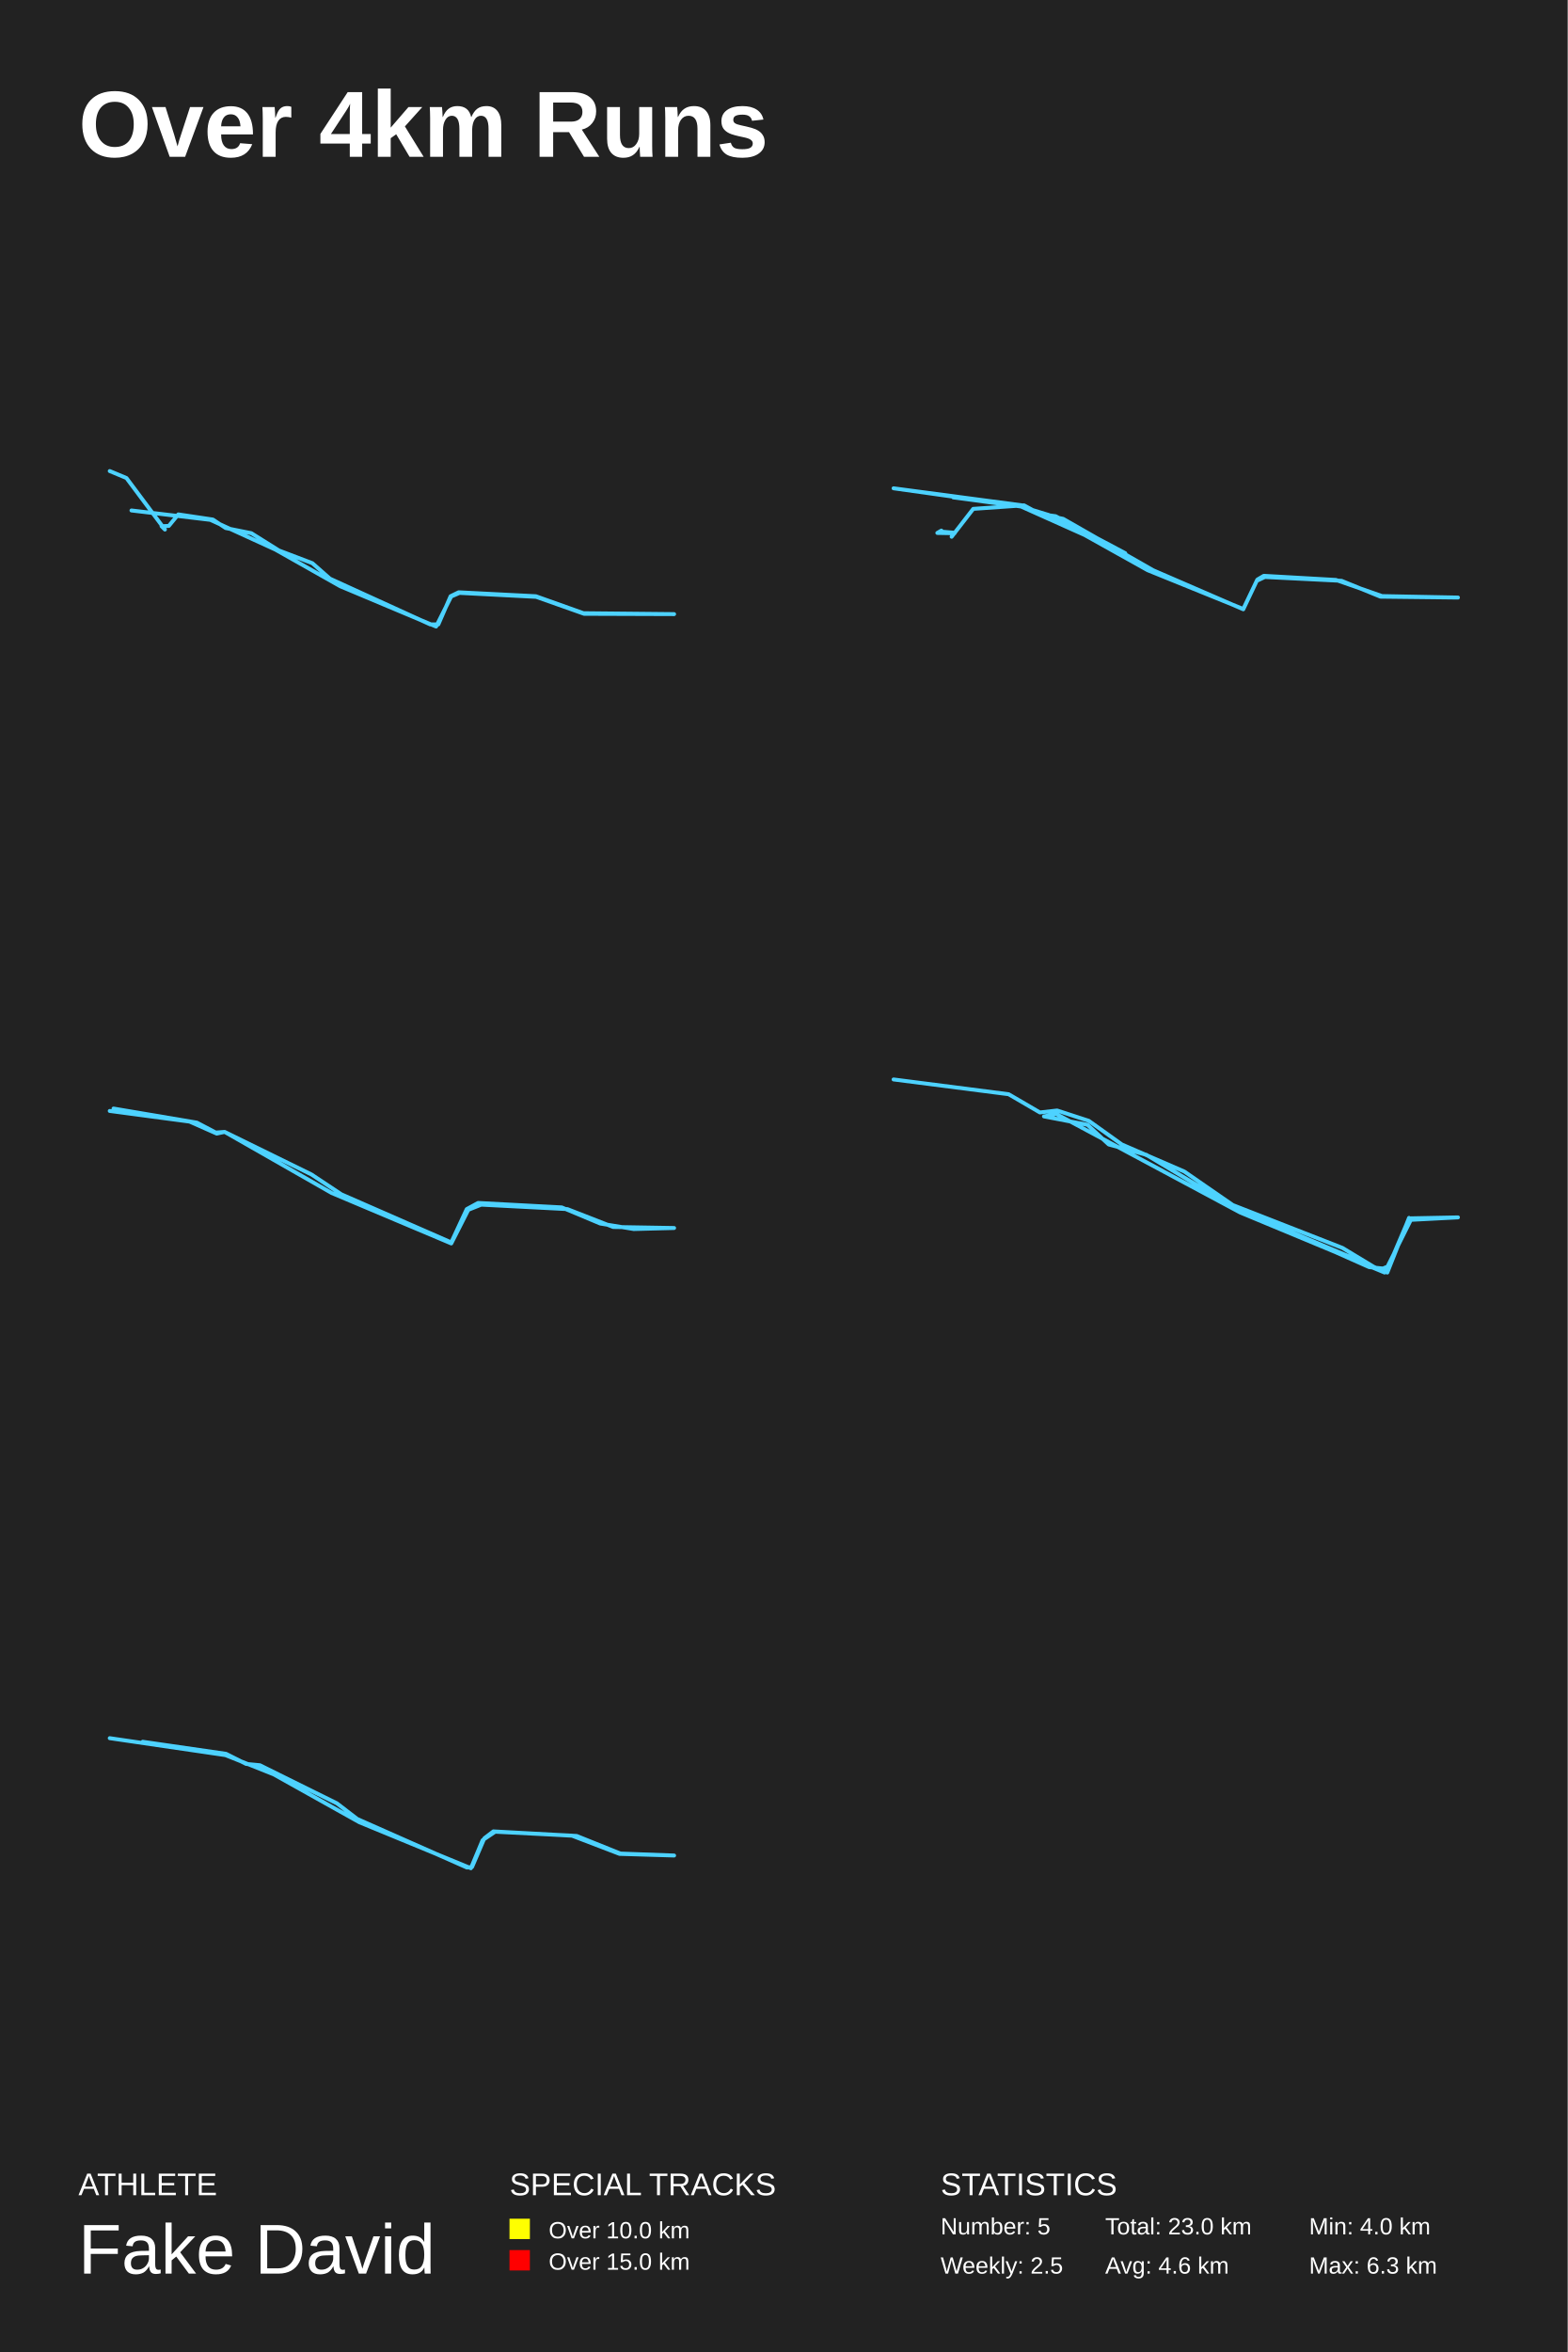
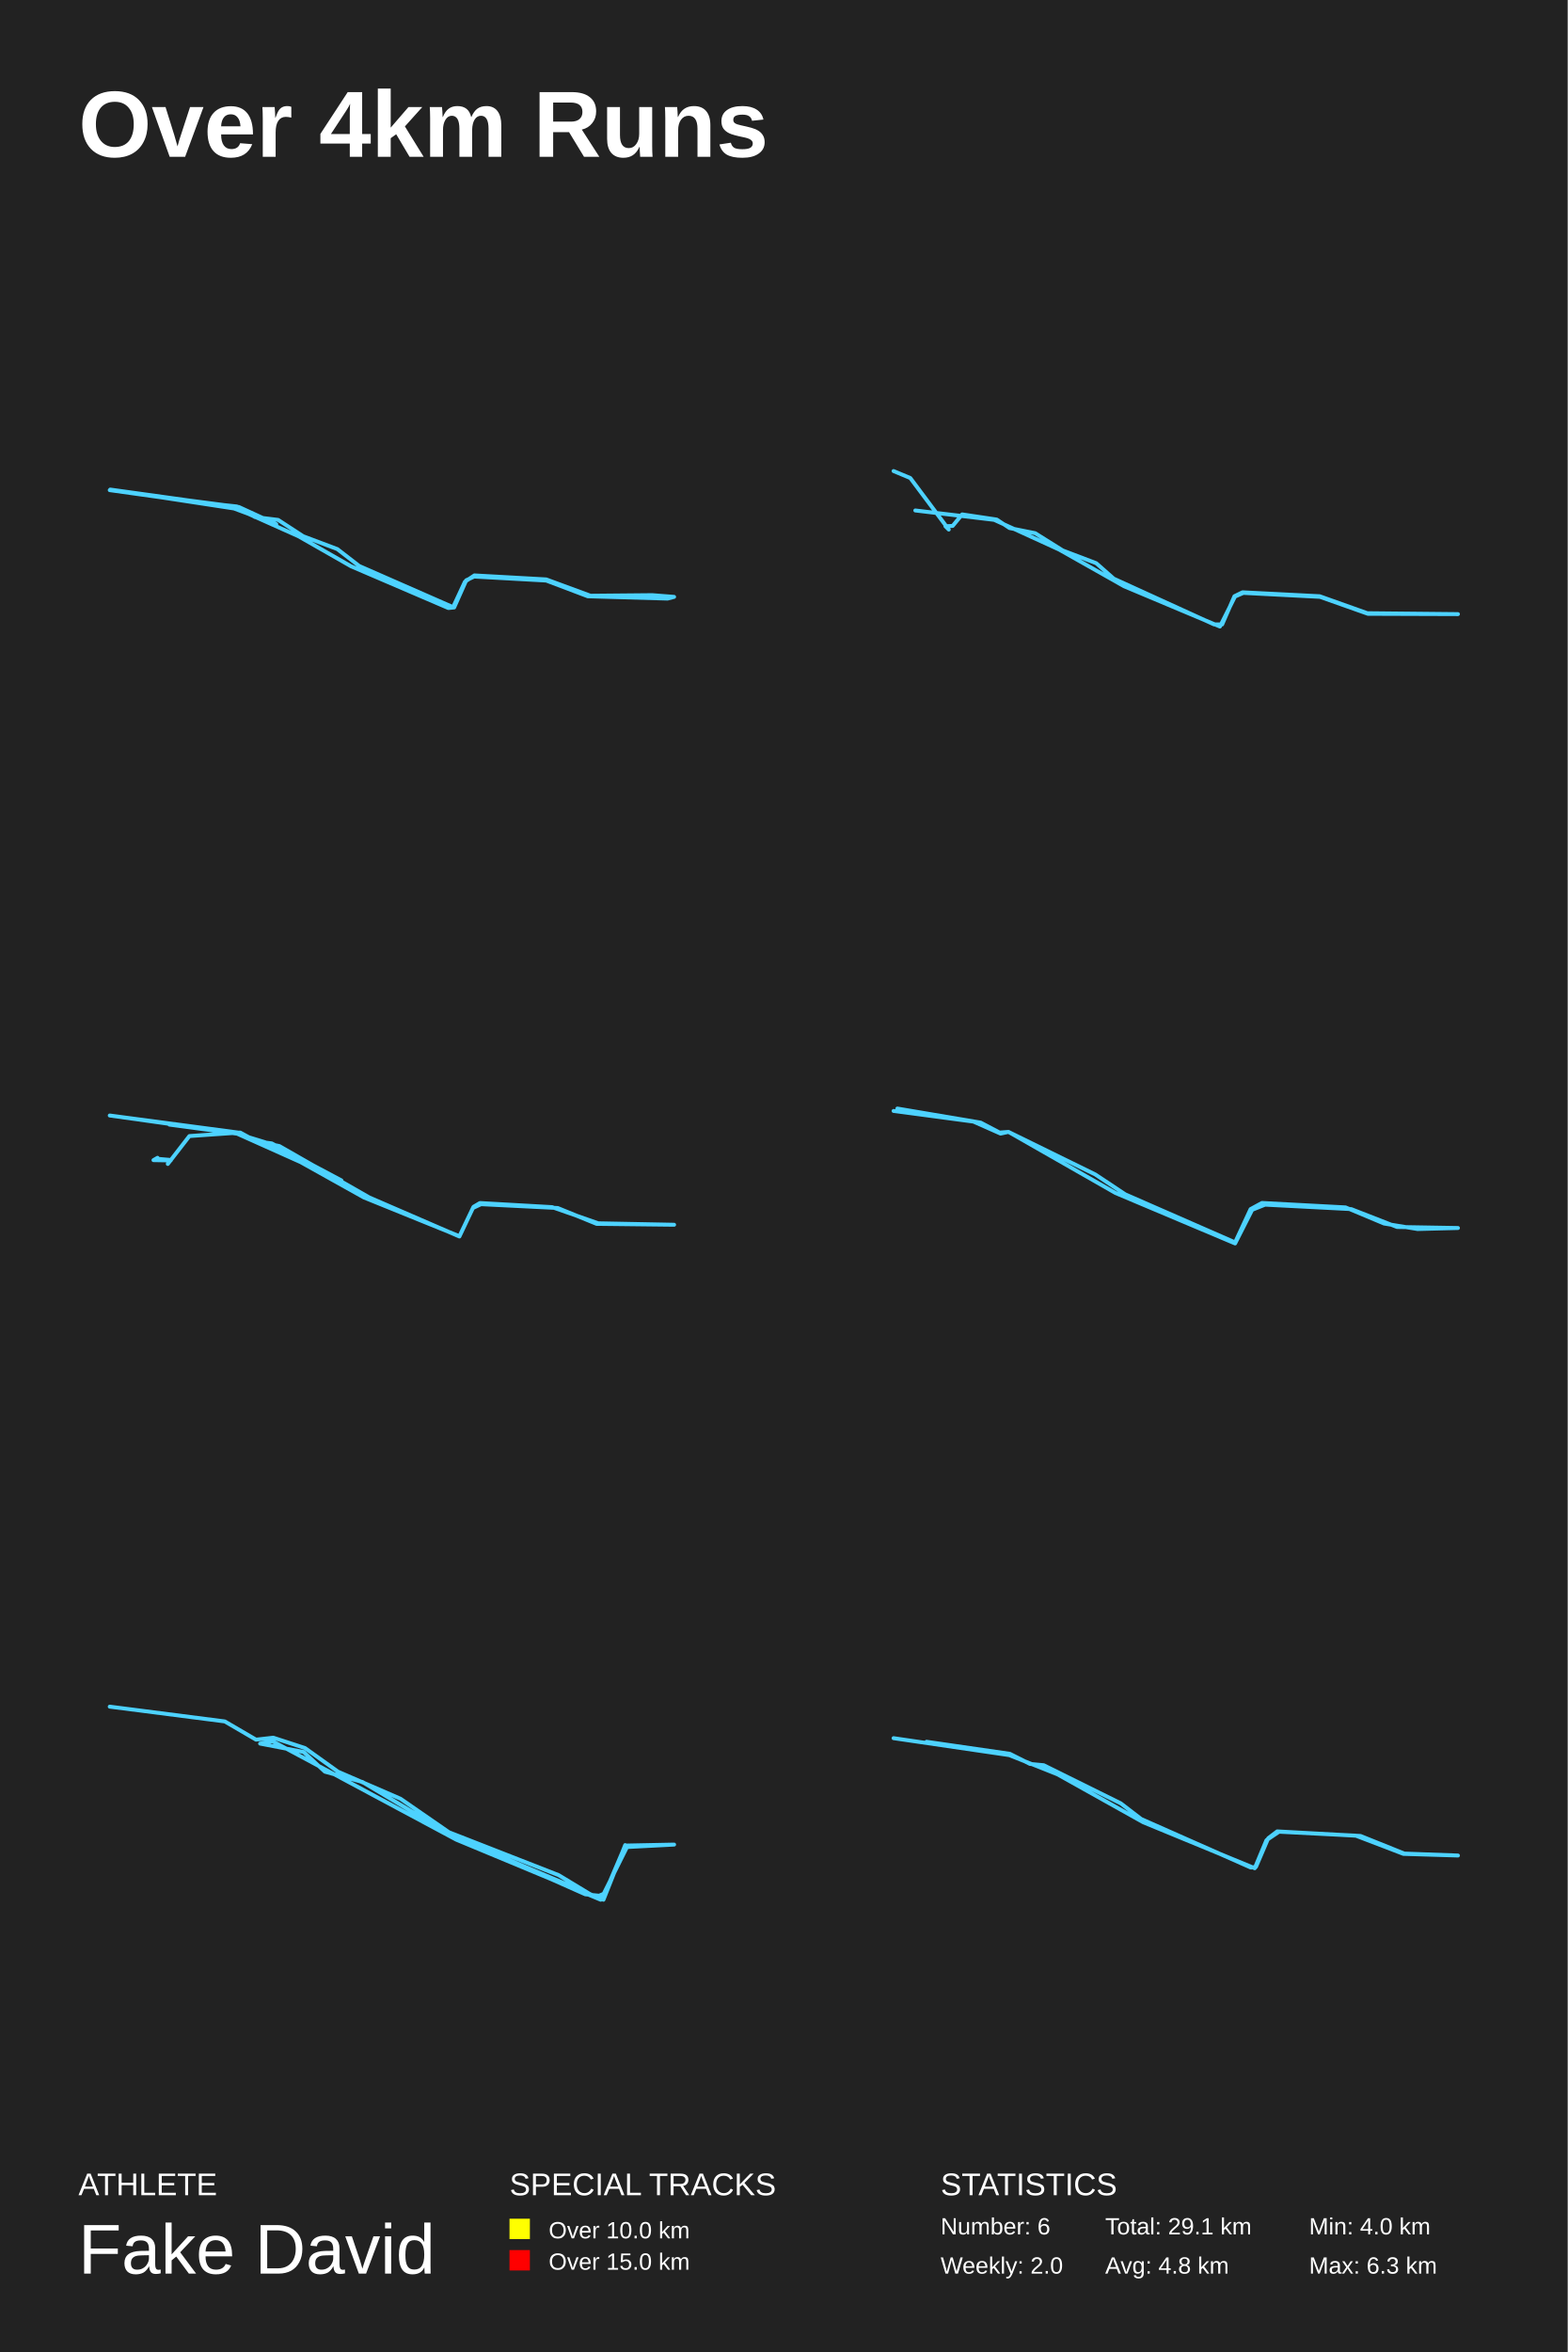
<svg xmlns="http://www.w3.org/2000/svg" baseProfile="full" height="300mm" version="1.1" viewBox="0,0,200,300" width="200mm">
  <defs />
  <rect fill="#222222" height="300" width="200" x="0" y="0" />
  <text fill="#FFFFFF" style="font-size:12px; font-family:Arial; font-weight:bold;" x="10" y="20">Over 4km Runs</text>
  <text fill="#FFFFFF" style="font-size:4px; font-family:Arial" x="10" y="280">ATHLETE</text>
  <text fill="#FFFFFF" style="font-size:9px; font-family:Arial" x="10" y="290">Fake David</text>
  <text fill="#FFFFFF" style="font-size:4px; font-family:Arial" x="65" y="280">SPECIAL TRACKS</text>
  <rect fill="yellow" height="2.6" width="2.6" x="65" y="283" />
  <text fill="#FFFFFF" style="font-size:3px; font-family:Arial" x="70" y="285.5">Over 10.0 km</text>
  <rect fill="red" height="2.6" width="2.6" x="65" y="287" />
  <text fill="#FFFFFF" style="font-size:3px; font-family:Arial" x="70" y="289.5">Over 15.0 km</text>
  <text fill="#FFFFFF" style="font-size:4px; font-family:Arial" x="120" y="280">STATISTICS</text>
-   <text fill="#FFFFFF" style="font-size:3px; font-family:Arial" x="120" y="285">Number: 5</text>
-   <text fill="#FFFFFF" style="font-size:3px; font-family:Arial" x="120" y="290">Weekly: 2.5</text>
-   <text fill="#FFFFFF" style="font-size:3px; font-family:Arial" x="141" y="285">Total: 23.0 km</text>
-   <text fill="#FFFFFF" style="font-size:3px; font-family:Arial" x="141" y="290">Avg: 4.6 km</text>
+   <text fill="#FFFFFF" style="font-size:3px; font-family:Arial" x="120" y="285">Number: 6</text>
+   <text fill="#FFFFFF" style="font-size:3px; font-family:Arial" x="120" y="290">Weekly: 2.0</text>
+   <text fill="#FFFFFF" style="font-size:3px; font-family:Arial" x="141" y="285">Total: 29.1 km</text>
+   <text fill="#FFFFFF" style="font-size:3px; font-family:Arial" x="141" y="290">Avg: 4.8 km</text>
  <text fill="#FFFFFF" style="font-size:3px; font-family:Arial" x="167" y="285">Min: 4.0 km</text>
  <text fill="#FFFFFF" style="font-size:3px; font-family:Arial" x="167" y="290">Max: 6.3 km</text>
-   <polyline fill="none" points="14.0,60.084 16.133,60.973 21.04,67.545 20.613,67.12 21.538,67.081 22.747,65.612 27.156,66.269 28.791,67.352 32.062,68.009 35.582,70.213 39.849,71.836 42.089,73.808 54.889,79.646 55.92,79.646 57.484,76.05 58.516,75.548 68.364,76.05 74.444,78.215 86.0,78.331 74.516,78.292 68.4,76.128 58.622,75.625 57.556,76.089 55.636,79.916 43.404,74.775 35.12,70.097 26.836,66.308 16.773,65.11" stroke="#4DD2FF" stroke-linecap="round" stroke-linejoin="round" stroke-width="0.5" />
-   <polyline fill="none" points="120.098,67.678 119.581,67.977 121.786,68.015 119.891,67.79 121.613,67.94 121.407,68.464 124.163,64.906 130.639,64.456 132.706,65.58 135.634,66.179 147.106,72.734 158.612,77.716 160.335,74.083 161.368,73.596 171.152,74.083 176.113,76.106 186.0,76.218 176.32,76.031 170.429,73.97 161.231,73.446 160.404,73.933 158.612,77.679 146.417,72.734 133.809,65.692 130.019,64.531 114.0,62.284 130.364,64.456 132.465,65.543 134.67,65.842 143.558,70.562 130.26,64.606 121.613,63.445" stroke="#4DD2FF" stroke-linecap="round" stroke-linejoin="round" stroke-width="0.5" />
-   <polyline fill="none" points="14.483,141.397 25.114,143.192 27.53,144.461 28.658,144.374 39.732,149.803 43.557,152.342 57.57,158.472 59.544,154.225 60.993,153.437 71.664,154.006 76.577,156.064 80.846,156.765 86.0,156.633 78.228,156.502 72.389,154.225 61.396,153.656 59.745,154.313 57.57,158.603 42.309,152.167 28.658,144.374 27.651,144.593 24.188,143.06 14.0,141.703" stroke="#4DD2FF" stroke-linecap="round" stroke-linejoin="round" stroke-width="0.5" />
-   <polyline fill="none" points="114.0,137.685 128.677,139.57 132.665,141.895 134.86,141.644 138.905,142.963 143.124,145.979 151.098,149.435 157.281,153.707 171.265,159.173 175.945,162 177.159,161.498 179.759,155.403 186.0,155.278 179.99,155.592 176.639,162.315 158.205,154.649 134.745,142.084 133.185,142.398 138.732,143.466 141.448,145.979 146.244,147.298 157.165,153.833 174.674,161.623 177.159,161.875 179.759,155.341 176.986,162.315 158.494,154.524" stroke="#4DD2FF" stroke-linecap="round" stroke-linejoin="round" stroke-width="0.5" />
-   <polyline fill="none" points="18.206,222.163 28.836,223.701 31.398,224.99 33.157,225.157 42.984,230.021 45.584,232.016 59.578,238.211 60.228,238.128 61.796,234.469 62.943,233.596 73.573,234.178 79.156,236.423 86.0,236.673 79.041,236.465 72.961,234.137 63.173,233.638 61.567,234.719 60.075,238.294 45.851,232.432 34.916,226.321 28.759,223.868 14.0,221.706" stroke="#4DD2FF" stroke-linecap="round" stroke-linejoin="round" stroke-width="0.5" />
+   <polyline fill="none" points="23.399,63.869 30.213,64.599 32.529,65.949 35.483,66.314 38.671,68.394 43.035,70.037 45.821,72.19 57.804,77.445 59.315,74.197 60.523,73.394 69.687,73.905 75.326,75.985 83.214,75.912 86.0,76.131 85.161,76.35 74.99,76.058 69.687,74.051 60.49,73.54 59.483,74.015 57.938,77.482 57.2,77.555 44.78,72.226 38.067,68.394 29.91,64.745 14.0,62.518 30.481,64.672 35.248,66.861 29.843,64.854 14.067,62.445 23.801,63.796" stroke="#4DD2FF" stroke-linecap="round" stroke-linejoin="round" stroke-width="0.5" />
+   <polyline fill="none" points="114.0,60.084 116.133,60.973 121.04,67.545 120.613,67.12 121.538,67.081 122.747,65.612 127.156,66.269 128.791,67.352 132.062,68.009 135.582,70.213 139.849,71.836 142.089,73.808 154.889,79.646 155.92,79.646 157.484,76.05 158.516,75.548 168.364,76.05 174.444,78.215 186.0,78.331 174.516,78.292 168.4,76.128 158.622,75.625 157.556,76.089 155.636,79.916 143.404,74.775 135.12,70.097 126.836,66.308 116.773,65.11" stroke="#4DD2FF" stroke-linecap="round" stroke-linejoin="round" stroke-width="0.5" />
+   <polyline fill="none" points="20.098,147.678 19.581,147.977 21.786,148.015 19.891,147.79 21.613,147.94 21.407,148.464 24.163,144.906 30.639,144.456 32.706,145.58 35.634,146.179 47.106,152.734 58.612,157.716 60.335,154.083 61.368,153.596 71.152,154.083 76.113,156.106 86.0,156.218 76.32,156.031 70.429,153.97 61.231,153.446 60.404,153.933 58.612,157.679 46.417,152.734 33.809,145.692 30.019,144.531 14.0,142.284 30.364,144.456 32.465,145.543 34.67,145.842 43.558,150.562 30.26,144.606 21.613,143.445" stroke="#4DD2FF" stroke-linecap="round" stroke-linejoin="round" stroke-width="0.5" />
+   <polyline fill="none" points="114.483,141.397 125.114,143.192 127.53,144.461 128.658,144.374 139.732,149.803 143.557,152.342 157.57,158.472 159.544,154.225 160.993,153.437 171.664,154.006 176.577,156.064 180.846,156.765 186.0,156.633 178.228,156.502 172.389,154.225 161.396,153.656 159.745,154.313 157.57,158.603 142.309,152.167 128.658,144.374 127.651,144.593 124.188,143.06 114.0,141.703" stroke="#4DD2FF" stroke-linecap="round" stroke-linejoin="round" stroke-width="0.5" />
+   <polyline fill="none" points="14.0,217.685 28.677,219.57 32.665,221.895 34.86,221.644 38.905,222.963 43.124,225.979 51.098,229.435 57.281,233.707 71.265,239.173 75.945,242 77.159,241.498 79.759,235.403 86.0,235.278 79.99,235.592 76.639,242.315 58.205,234.649 34.745,222.084 33.185,222.398 38.732,223.466 41.448,225.979 46.244,227.298 57.165,233.833 74.674,241.623 77.159,241.875 79.759,235.341 76.986,242.315 58.494,234.524" stroke="#4DD2FF" stroke-linecap="round" stroke-linejoin="round" stroke-width="0.5" />
+   <polyline fill="none" points="118.206,222.163 128.836,223.701 131.398,224.99 133.157,225.157 142.984,230.021 145.584,232.016 159.578,238.211 160.228,238.128 161.796,234.469 162.943,233.596 173.573,234.178 179.156,236.423 186.0,236.673 179.041,236.465 172.961,234.137 163.173,233.638 161.567,234.719 160.075,238.294 145.851,232.432 134.916,226.321 128.759,223.868 114.0,221.706" stroke="#4DD2FF" stroke-linecap="round" stroke-linejoin="round" stroke-width="0.5" />
</svg>
